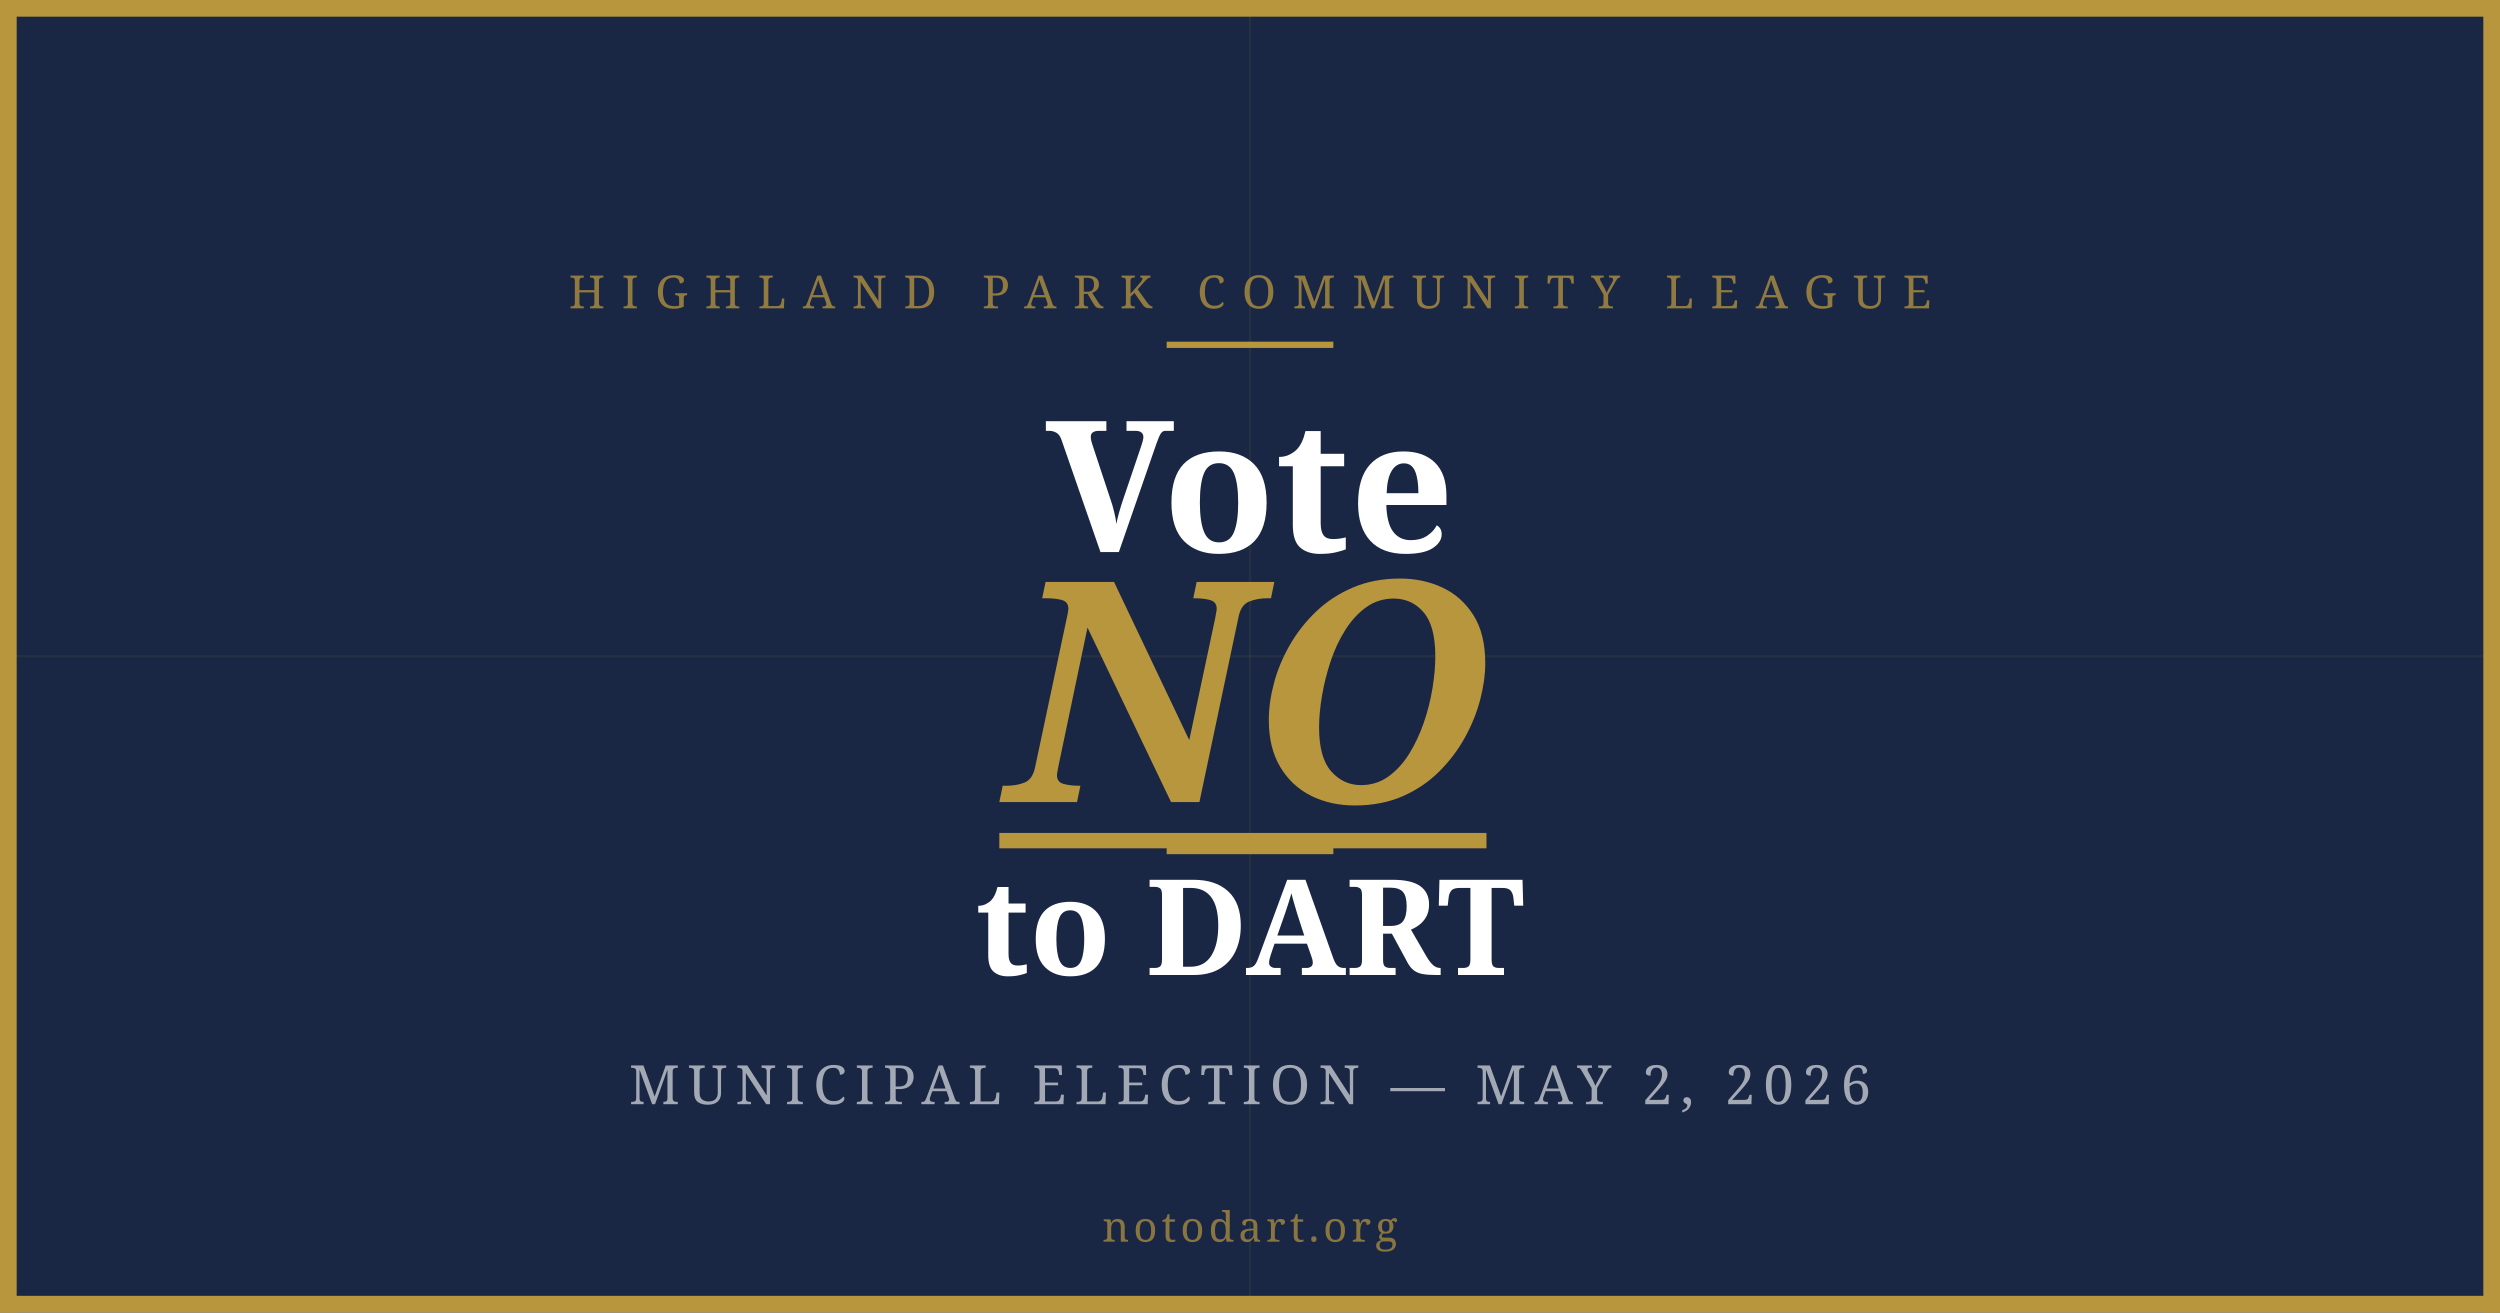
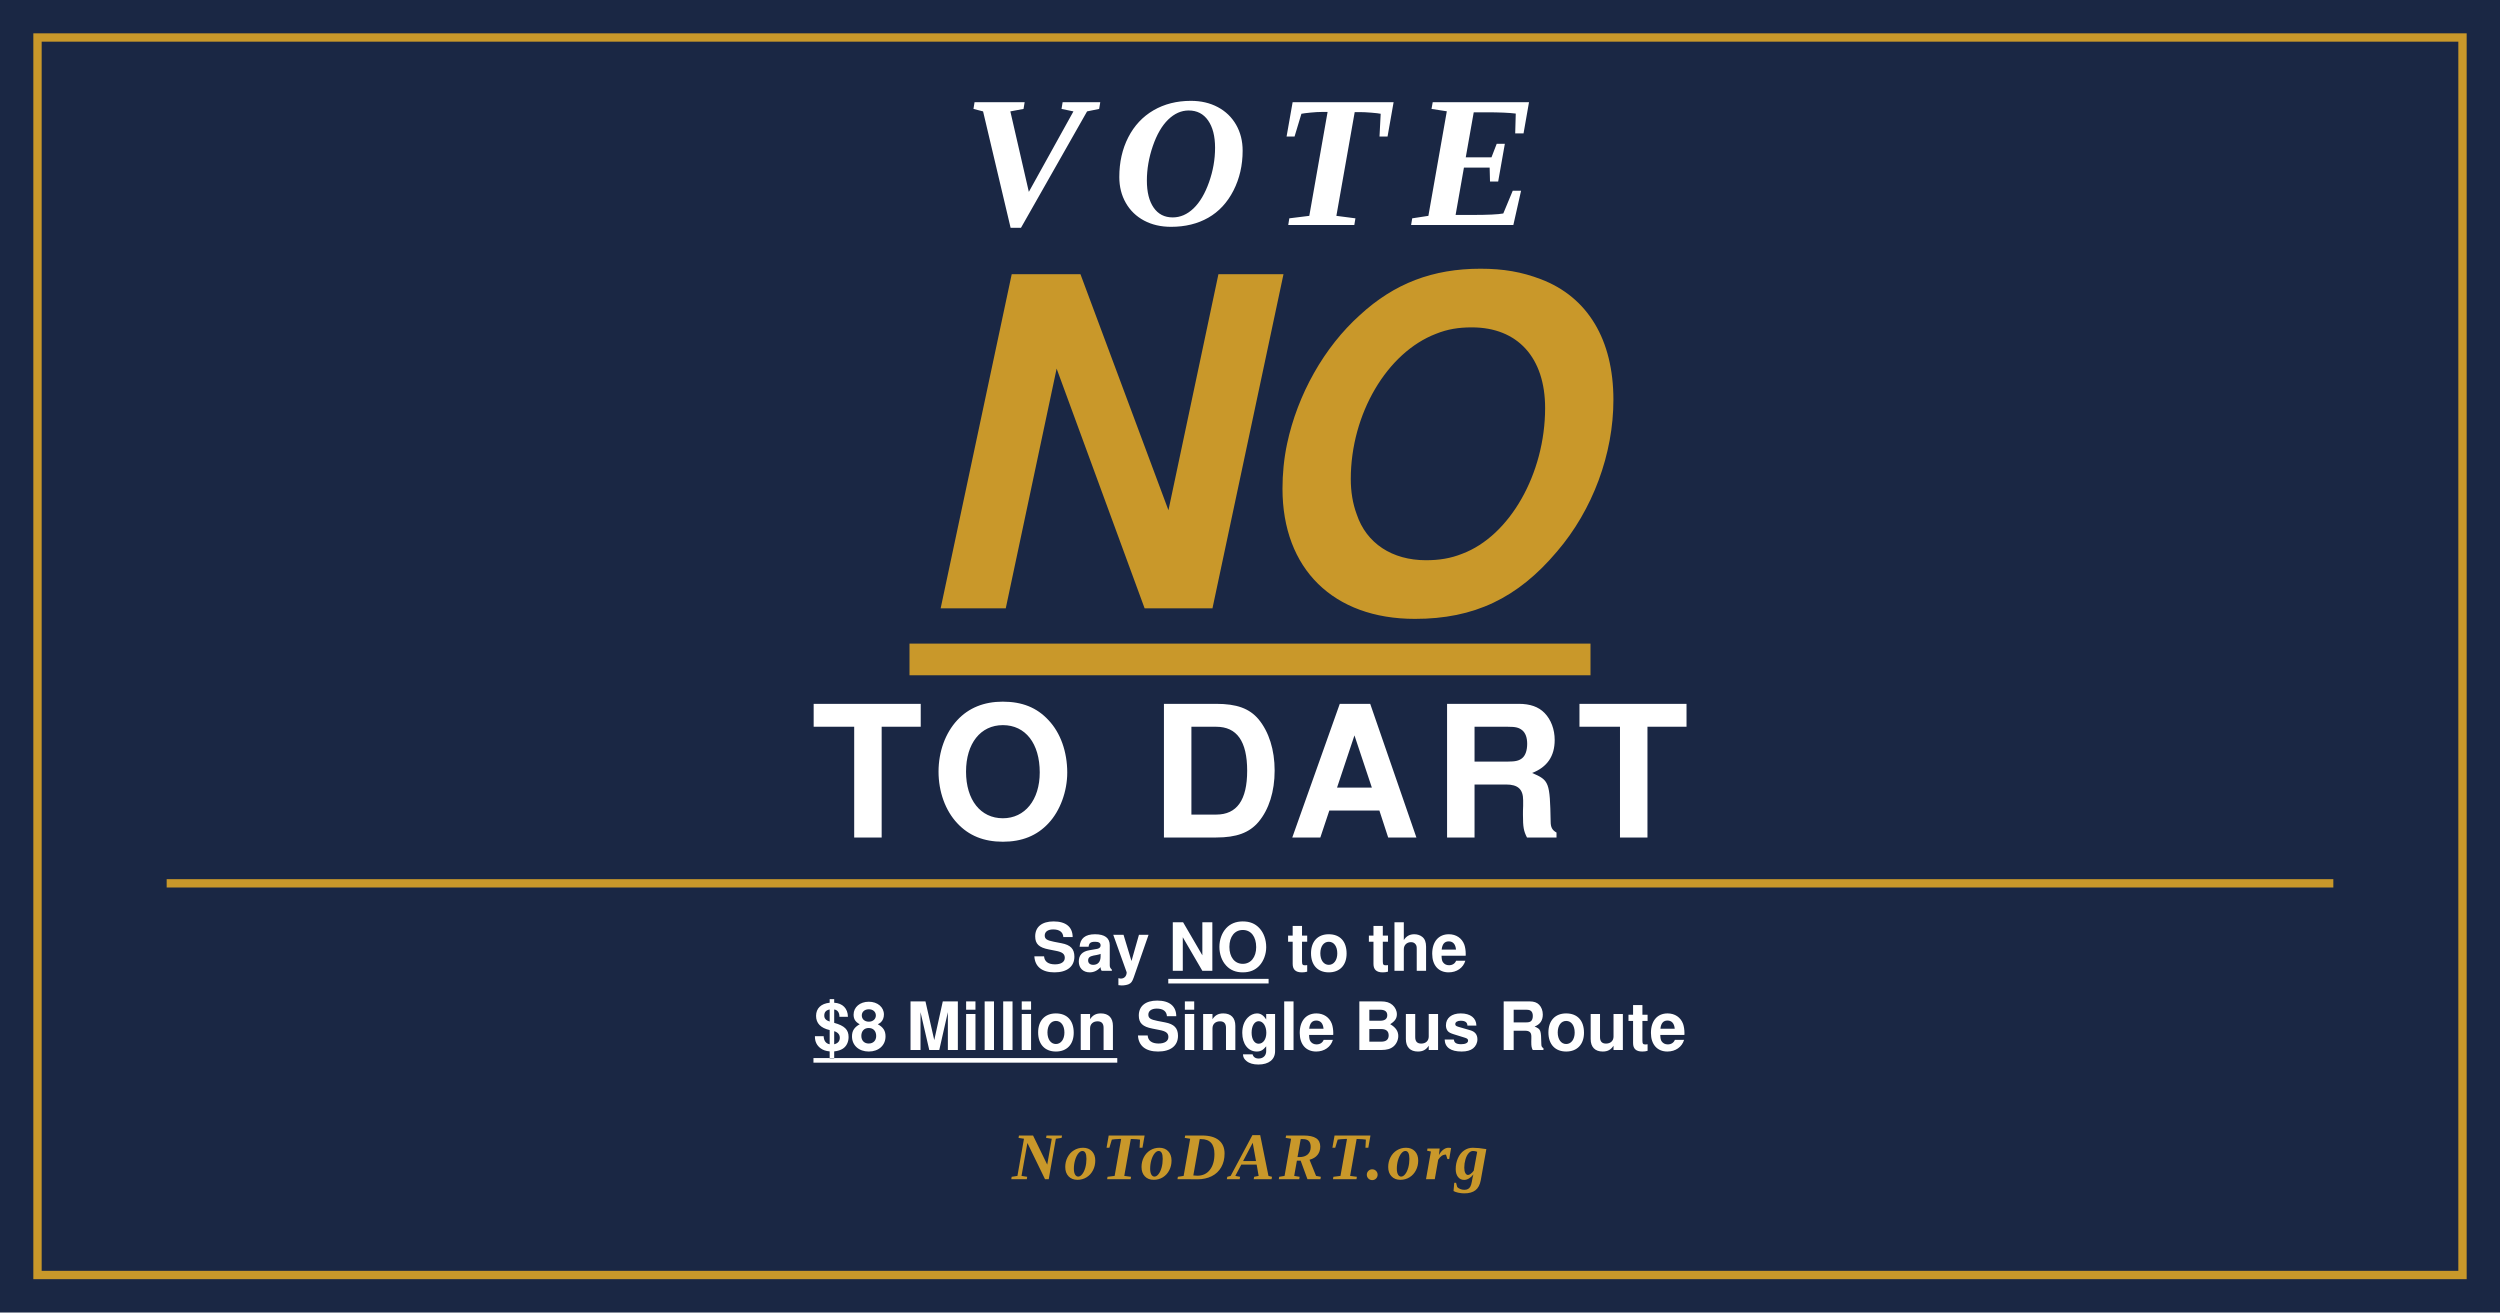
<svg xmlns="http://www.w3.org/2000/svg" width="1200" height="630" viewBox="0 0 1200 630">
  <rect width="1200" height="630" fill="#1a2744" />
-   <rect width="1200" height="8" fill="#b8963e" />
-   <rect y="622" width="1200" height="8" fill="#b8963e" />
-   <rect width="8" height="630" fill="#b8963e" />
-   <rect x="1192" width="8" height="630" fill="#b8963e" />
-   <line x1="0" y1="315" x2="1200" y2="315" stroke="rgba(184,150,62,0.08)" stroke-width="1" />
-   <line x1="600" y1="0" x2="600" y2="630" stroke="rgba(184,150,62,0.08)" stroke-width="1" />
-   <text x="600" y="148" font-family="Georgia, serif" font-size="22" font-weight="400" fill="rgba(184,150,62,0.75)" text-anchor="middle" letter-spacing="8">HIGHLAND PARK COMMUNITY LEAGUE</text>
-   <rect x="560" y="164" width="80" height="3" fill="#b8963e" />
-   <text x="600" y="265" font-family="Georgia, serif" font-size="88" font-weight="700" fill="#ffffff" text-anchor="middle">Vote</text>
-   <text x="600" y="385" font-family="Georgia, serif" font-size="148" font-weight="900" font-style="italic" fill="#b8963e" text-anchor="middle" text-decoration="underline">NO</text>
-   <rect x="560" y="407" width="80" height="3" fill="#b8963e" />
-   <text x="600" y="468" font-family="Georgia, serif" font-size="64" font-weight="700" fill="#ffffff" text-anchor="middle">to DART</text>
-   <text x="600" y="530" font-family="Georgia, serif" font-size="26" font-weight="400" fill="rgba(255,255,255,0.6)" text-anchor="middle" letter-spacing="4">MUNICIPAL ELECTION — MAY 2, 2026</text>
-   <text x="600" y="596" font-family="Georgia, serif" font-size="20" font-weight="400" fill="rgba(184,150,62,0.7)" text-anchor="middle" letter-spacing="2">notodart.org</text>
+   <rect x="18" y="18" width="1164" height="594" fill="none" stroke="#c9982a" stroke-width="4" />
+   <text x="600" y="108" font-family="Georgia, 'Times New Roman', serif" font-size="90" font-weight="700" font-style="italic" fill="#ffffff" text-anchor="middle" letter-spacing="12">VOTE</text>
+   <text x="600" y="292" font-family="Arial Black, 'Arial Bold', Helvetica, sans-serif" font-size="220" font-weight="900" font-style="italic" text-decoration="underline" fill="#c9982a" text-anchor="middle" letter-spacing="-4">NO</text>
+   <text x="600" y="402" font-family="Arial Black, 'Arial Bold', Helvetica, sans-serif" font-size="88" font-weight="900" fill="#ffffff" text-anchor="middle" letter-spacing="6">TO DART</text>
+   <line x1="80" y1="424" x2="1120" y2="424" stroke="#c9982a" stroke-width="4" />
+   <text x="600" y="466" font-family="Arial Black, 'Arial Bold', Helvetica, sans-serif" font-size="32" font-weight="900" fill="#ffffff" text-anchor="middle">
+     Say <tspan text-decoration="underline">NO</tspan> to the
+   </text>
+   <text x="600" y="504" font-family="Arial Black, 'Arial Bold', Helvetica, sans-serif" font-size="32" font-weight="900" fill="#ffffff" text-anchor="middle">
+     <tspan text-decoration="underline">$8 Million</tspan> Single Bus Route
+   </text>
+   <text x="600" y="566" font-family="Georgia, 'Times New Roman', serif" font-size="32" font-weight="700" font-style="italic" fill="#c9982a" text-anchor="middle" letter-spacing="2">NoToDART.org</text>
</svg>
